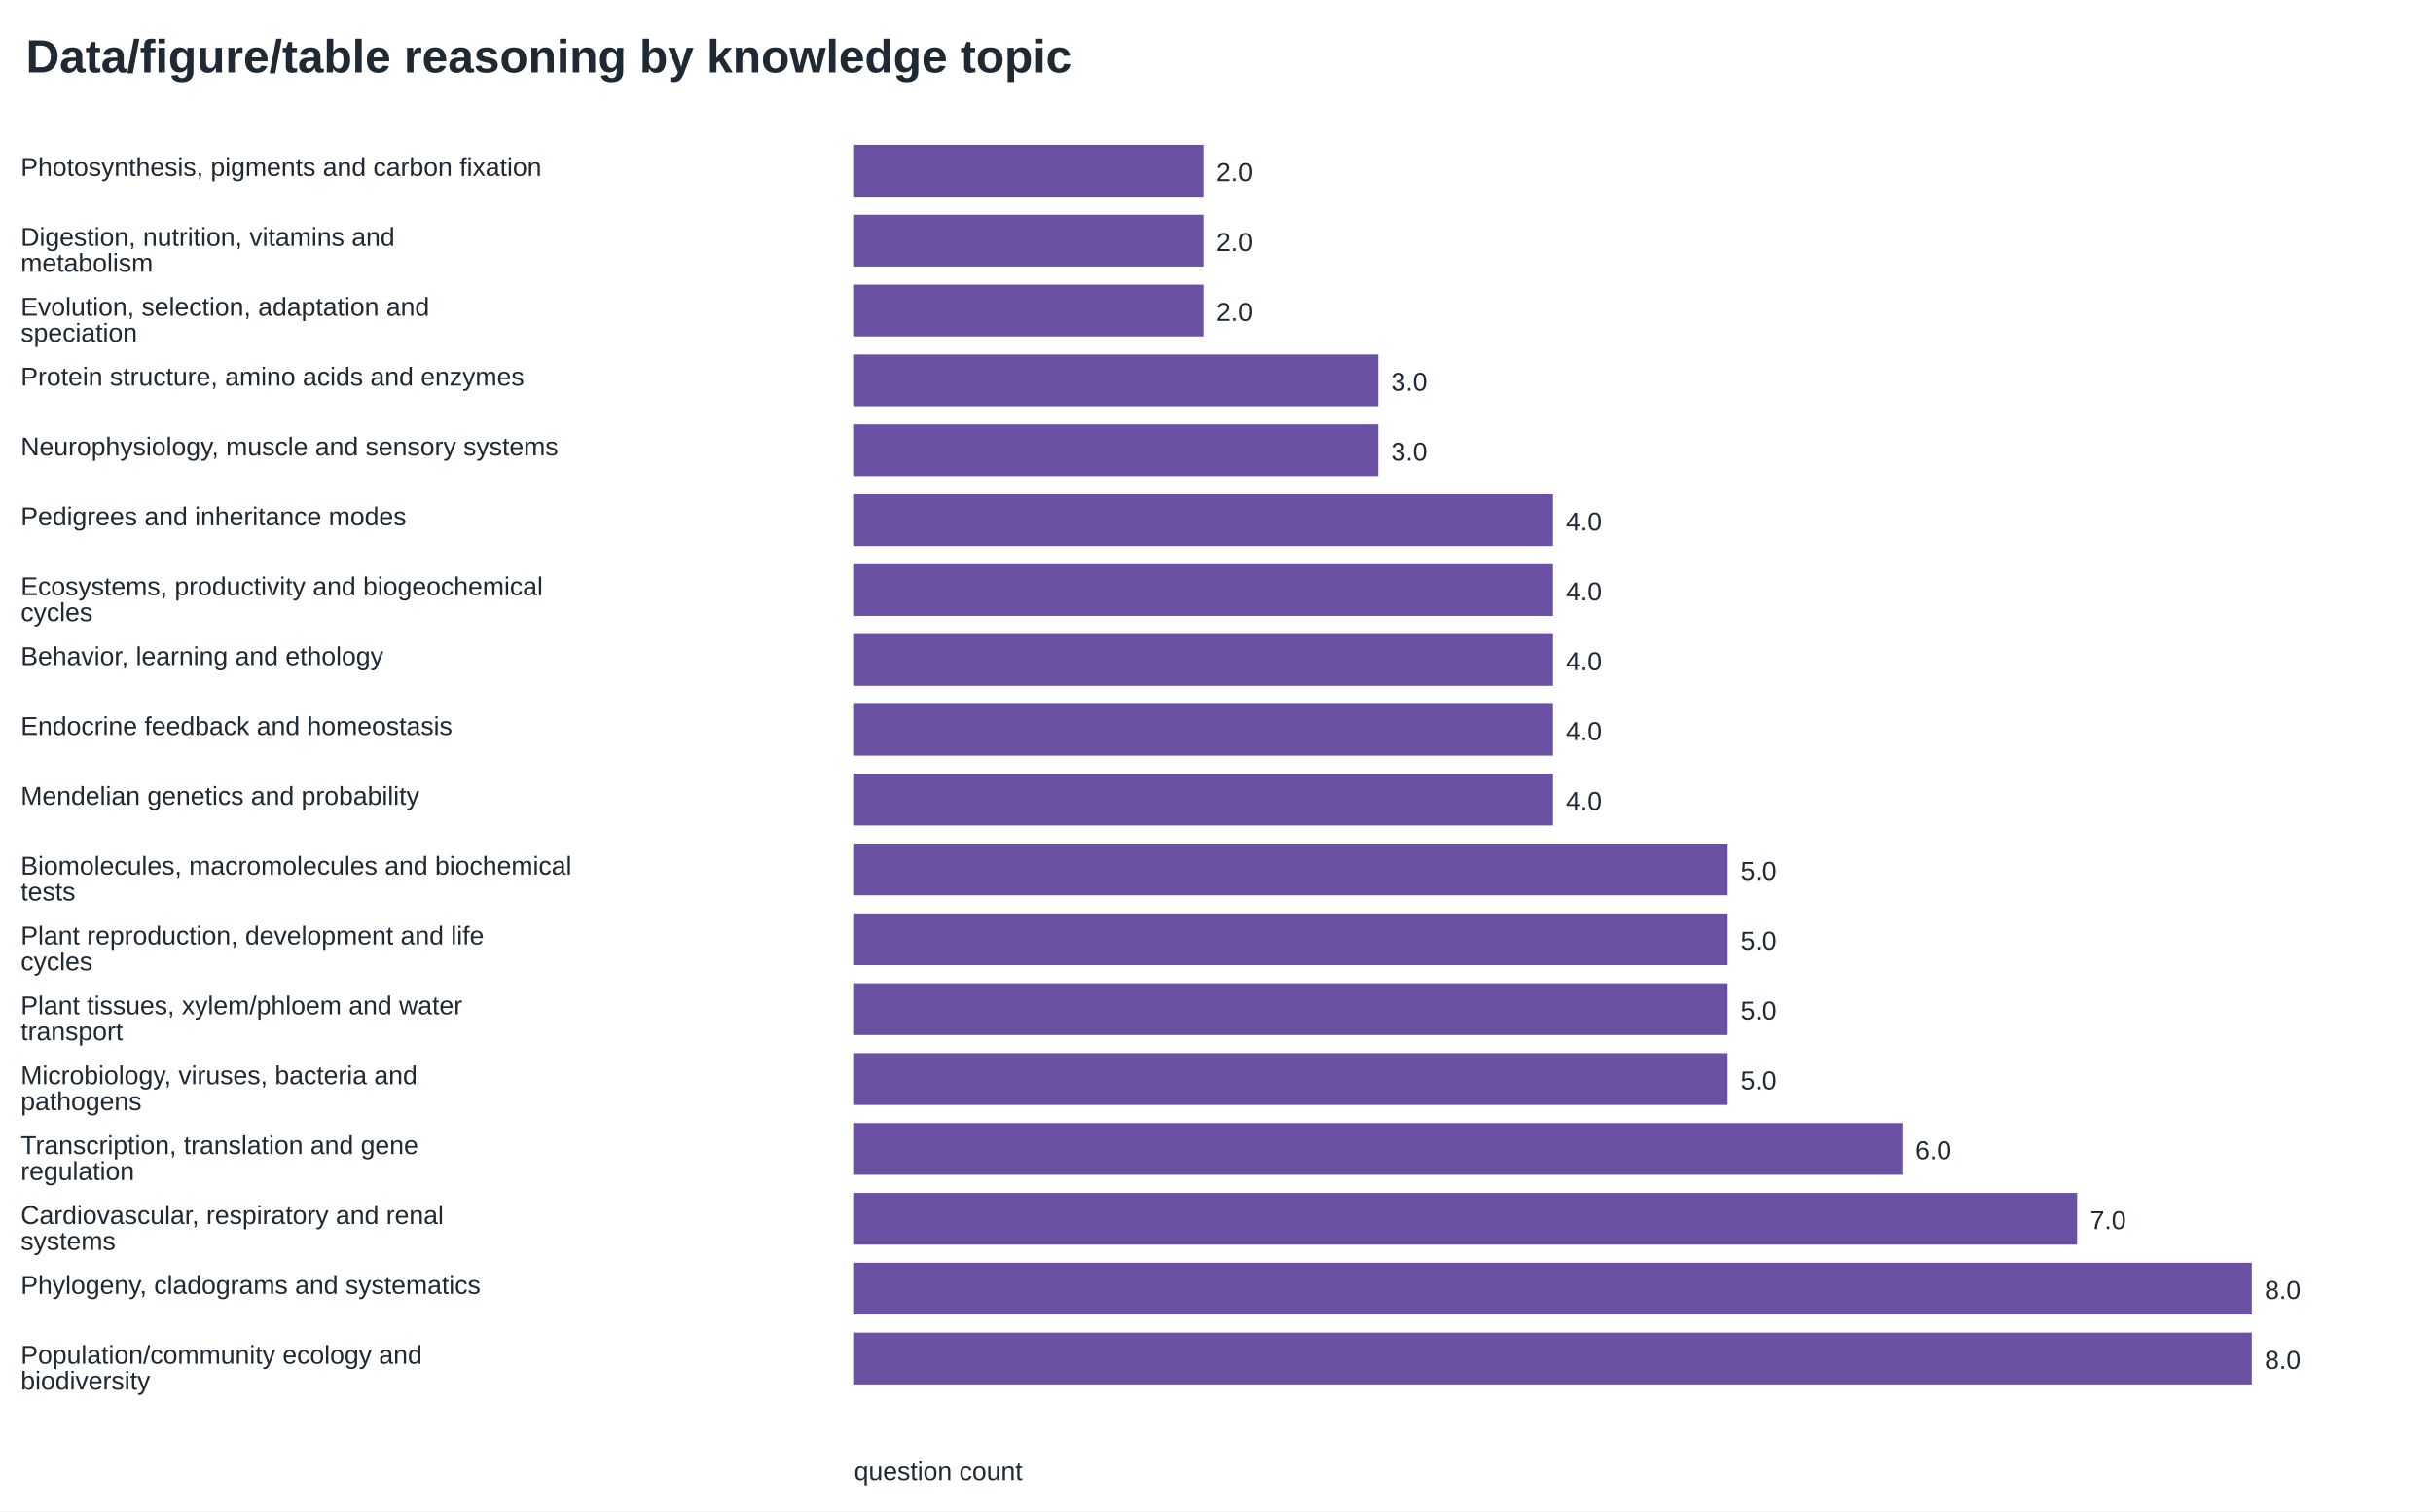
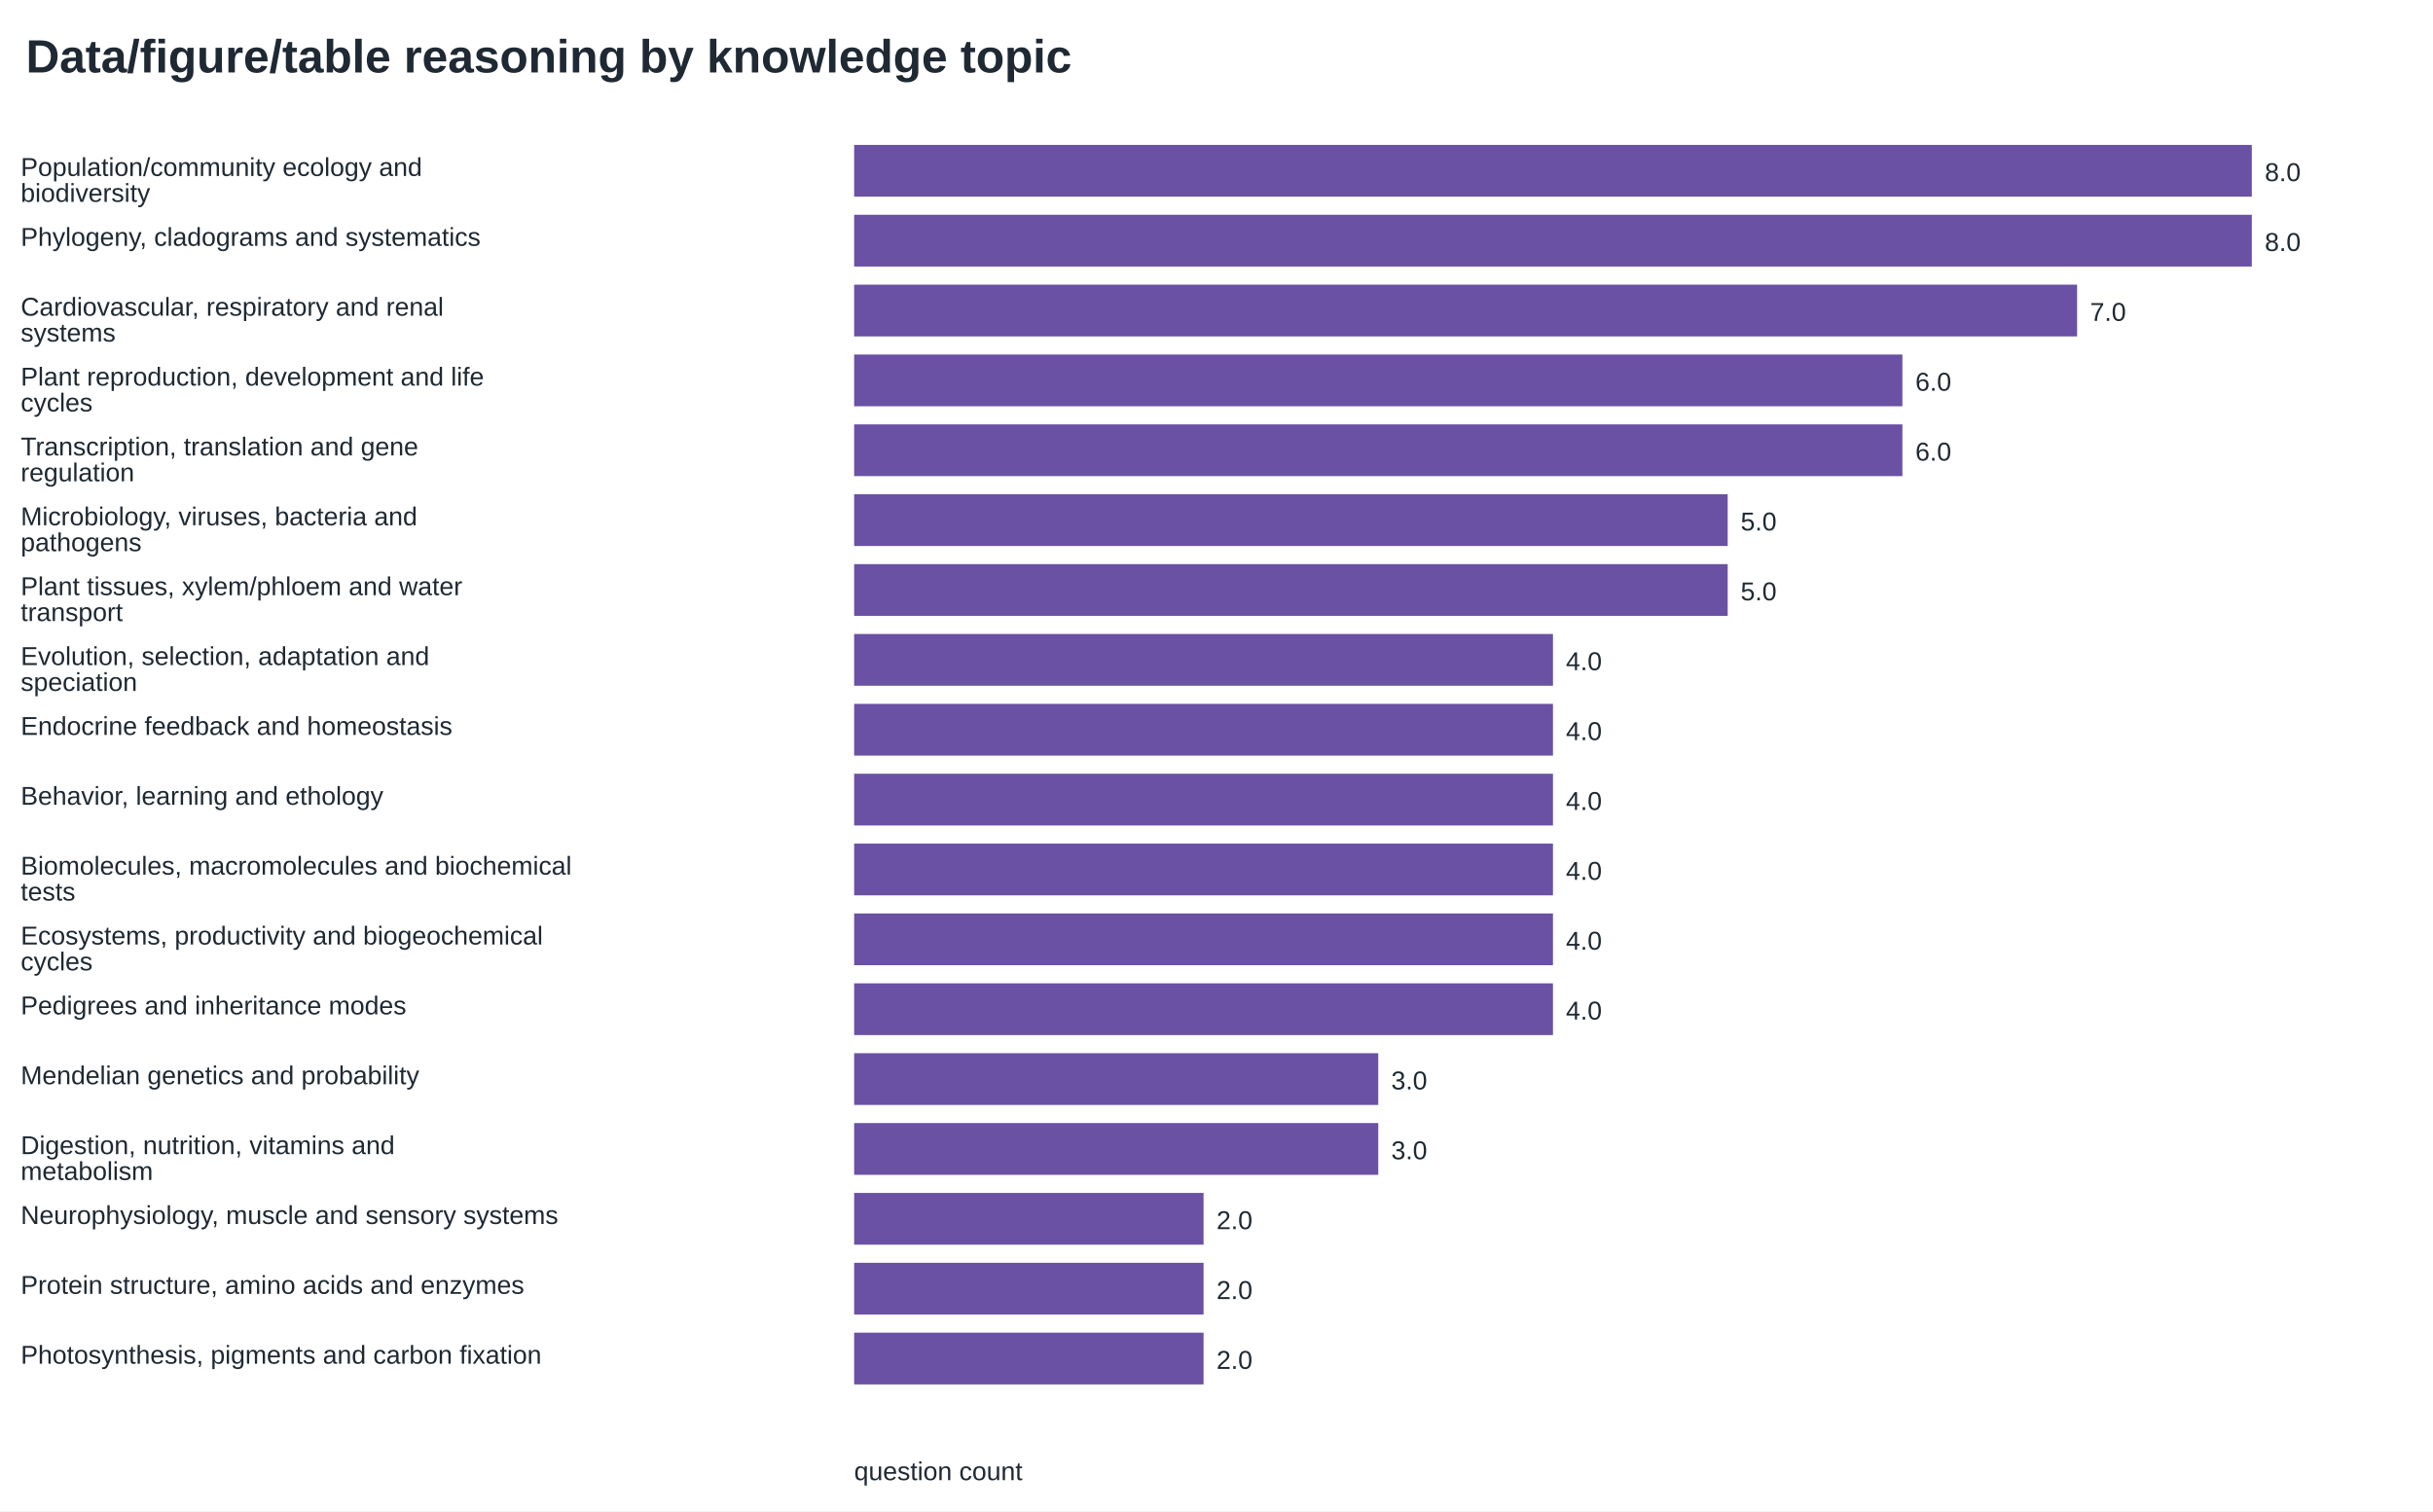
<svg xmlns="http://www.w3.org/2000/svg" width="940" height="584" viewBox="0 0 940 584">
  <style>text{font-family:Arial,Helvetica,sans-serif;font-size:12px;fill:#1f2933}.title{font-size:18px;font-weight:700}.small{font-size:10px}</style>
  <rect width="940" height="584" fill="white" />
  <text x="10" y="28" class="title">Data/figure/table reasoning by knowledge topic</text>
-   <text x="8" y="68" class="small">Photosynthesis, pigments and carbon fixation</text>
-   <rect x="330" y="56" width="135.0" height="20" fill="#6a51a3" />
-   <text x="470.0" y="70" class="small">2.0</text>
-   <text x="8" y="95" class="small">Digestion, nutrition, vitamins and</text>
-   <text x="8" y="105" class="small">metabolism</text>
-   <rect x="330" y="83" width="135.0" height="20" fill="#6a51a3" />
-   <text x="470.0" y="97" class="small">2.0</text>
-   <text x="8" y="122" class="small">Evolution, selection, adaptation and</text>
-   <text x="8" y="132" class="small">speciation</text>
-   <rect x="330" y="110" width="135.0" height="20" fill="#6a51a3" />
-   <text x="470.0" y="124" class="small">2.0</text>
-   <text x="8" y="149" class="small">Protein structure, amino acids and enzymes</text>
-   <rect x="330" y="137" width="202.5" height="20" fill="#6a51a3" />
-   <text x="537.5" y="151" class="small">3.0</text>
-   <text x="8" y="176" class="small">Neurophysiology, muscle and sensory systems</text>
-   <rect x="330" y="164" width="202.5" height="20" fill="#6a51a3" />
-   <text x="537.5" y="178" class="small">3.0</text>
-   <text x="8" y="203" class="small">Pedigrees and inheritance modes</text>
-   <rect x="330" y="191" width="270.0" height="20" fill="#6a51a3" />
-   <text x="605.0" y="205" class="small">4.0</text>
-   <text x="8" y="230" class="small">Ecosystems, productivity and biogeochemical</text>
-   <text x="8" y="240" class="small">cycles</text>
-   <rect x="330" y="218" width="270.0" height="20" fill="#6a51a3" />
-   <text x="605.0" y="232" class="small">4.0</text>
-   <text x="8" y="257" class="small">Behavior, learning and ethology</text>
+   <text x="8" y="68" class="small">Population/community ecology and</text>
+   <text x="8" y="78" class="small">biodiversity</text>
+   <rect x="330" y="56" width="540.0" height="20" fill="#6a51a3" />
+   <text x="875.0" y="70" class="small">8.0</text>
+   <text x="8" y="95" class="small">Phylogeny, cladograms and systematics</text>
+   <rect x="330" y="83" width="540.0" height="20" fill="#6a51a3" />
+   <text x="875.0" y="97" class="small">8.0</text>
+   <text x="8" y="122" class="small">Cardiovascular, respiratory and renal</text>
+   <text x="8" y="132" class="small">systems</text>
+   <rect x="330" y="110" width="472.5" height="20" fill="#6a51a3" />
+   <text x="807.5" y="124" class="small">7.0</text>
+   <text x="8" y="149" class="small">Plant reproduction, development and life</text>
+   <text x="8" y="159" class="small">cycles</text>
+   <rect x="330" y="137" width="405.0" height="20" fill="#6a51a3" />
+   <text x="740.0" y="151" class="small">6.0</text>
+   <text x="8" y="176" class="small">Transcription, translation and gene</text>
+   <text x="8" y="186" class="small">regulation</text>
+   <rect x="330" y="164" width="405.0" height="20" fill="#6a51a3" />
+   <text x="740.0" y="178" class="small">6.0</text>
+   <text x="8" y="203" class="small">Microbiology, viruses, bacteria and</text>
+   <text x="8" y="213" class="small">pathogens</text>
+   <rect x="330" y="191" width="337.5" height="20" fill="#6a51a3" />
+   <text x="672.5" y="205" class="small">5.0</text>
+   <text x="8" y="230" class="small">Plant tissues, xylem/phloem and water</text>
+   <text x="8" y="240" class="small">transport</text>
+   <rect x="330" y="218" width="337.5" height="20" fill="#6a51a3" />
+   <text x="672.5" y="232" class="small">5.0</text>
+   <text x="8" y="257" class="small">Evolution, selection, adaptation and</text>
+   <text x="8" y="267" class="small">speciation</text>
  <rect x="330" y="245" width="270.0" height="20" fill="#6a51a3" />
  <text x="605.0" y="259" class="small">4.0</text>
  <text x="8" y="284" class="small">Endocrine feedback and homeostasis</text>
  <rect x="330" y="272" width="270.0" height="20" fill="#6a51a3" />
  <text x="605.0" y="286" class="small">4.0</text>
-   <text x="8" y="311" class="small">Mendelian genetics and probability</text>
+   <text x="8" y="311" class="small">Behavior, learning and ethology</text>
  <rect x="330" y="299" width="270.0" height="20" fill="#6a51a3" />
  <text x="605.0" y="313" class="small">4.0</text>
  <text x="8" y="338" class="small">Biomolecules, macromolecules and biochemical</text>
  <text x="8" y="348" class="small">tests</text>
-   <rect x="330" y="326" width="337.5" height="20" fill="#6a51a3" />
-   <text x="672.5" y="340" class="small">5.0</text>
-   <text x="8" y="365" class="small">Plant reproduction, development and life</text>
+   <rect x="330" y="326" width="270.0" height="20" fill="#6a51a3" />
+   <text x="605.0" y="340" class="small">4.0</text>
+   <text x="8" y="365" class="small">Ecosystems, productivity and biogeochemical</text>
  <text x="8" y="375" class="small">cycles</text>
-   <rect x="330" y="353" width="337.5" height="20" fill="#6a51a3" />
-   <text x="672.5" y="367" class="small">5.0</text>
-   <text x="8" y="392" class="small">Plant tissues, xylem/phloem and water</text>
-   <text x="8" y="402" class="small">transport</text>
-   <rect x="330" y="380" width="337.5" height="20" fill="#6a51a3" />
-   <text x="672.5" y="394" class="small">5.0</text>
-   <text x="8" y="419" class="small">Microbiology, viruses, bacteria and</text>
-   <text x="8" y="429" class="small">pathogens</text>
-   <rect x="330" y="407" width="337.5" height="20" fill="#6a51a3" />
-   <text x="672.5" y="421" class="small">5.0</text>
-   <text x="8" y="446" class="small">Transcription, translation and gene</text>
-   <text x="8" y="456" class="small">regulation</text>
-   <rect x="330" y="434" width="405.0" height="20" fill="#6a51a3" />
-   <text x="740.0" y="448" class="small">6.0</text>
-   <text x="8" y="473" class="small">Cardiovascular, respiratory and renal</text>
-   <text x="8" y="483" class="small">systems</text>
-   <rect x="330" y="461" width="472.5" height="20" fill="#6a51a3" />
-   <text x="807.5" y="475" class="small">7.0</text>
-   <text x="8" y="500" class="small">Phylogeny, cladograms and systematics</text>
-   <rect x="330" y="488" width="540.0" height="20" fill="#6a51a3" />
-   <text x="875.0" y="502" class="small">8.0</text>
-   <text x="8" y="527" class="small">Population/community ecology and</text>
-   <text x="8" y="537" class="small">biodiversity</text>
-   <rect x="330" y="515" width="540.0" height="20" fill="#6a51a3" />
-   <text x="875.0" y="529" class="small">8.0</text>
+   <rect x="330" y="353" width="270.0" height="20" fill="#6a51a3" />
+   <text x="605.0" y="367" class="small">4.0</text>
+   <text x="8" y="392" class="small">Pedigrees and inheritance modes</text>
+   <rect x="330" y="380" width="270.0" height="20" fill="#6a51a3" />
+   <text x="605.0" y="394" class="small">4.0</text>
+   <text x="8" y="419" class="small">Mendelian genetics and probability</text>
+   <rect x="330" y="407" width="202.5" height="20" fill="#6a51a3" />
+   <text x="537.5" y="421" class="small">3.0</text>
+   <text x="8" y="446" class="small">Digestion, nutrition, vitamins and</text>
+   <text x="8" y="456" class="small">metabolism</text>
+   <rect x="330" y="434" width="202.5" height="20" fill="#6a51a3" />
+   <text x="537.5" y="448" class="small">3.0</text>
+   <text x="8" y="473" class="small">Neurophysiology, muscle and sensory systems</text>
+   <rect x="330" y="461" width="135.0" height="20" fill="#6a51a3" />
+   <text x="470.0" y="475" class="small">2.0</text>
+   <text x="8" y="500" class="small">Protein structure, amino acids and enzymes</text>
+   <rect x="330" y="488" width="135.0" height="20" fill="#6a51a3" />
+   <text x="470.0" y="502" class="small">2.0</text>
+   <text x="8" y="527" class="small">Photosynthesis, pigments and carbon fixation</text>
+   <rect x="330" y="515" width="135.0" height="20" fill="#6a51a3" />
+   <text x="470.0" y="529" class="small">2.0</text>
  <text x="330" y="572" class="small">question count</text>
</svg>
